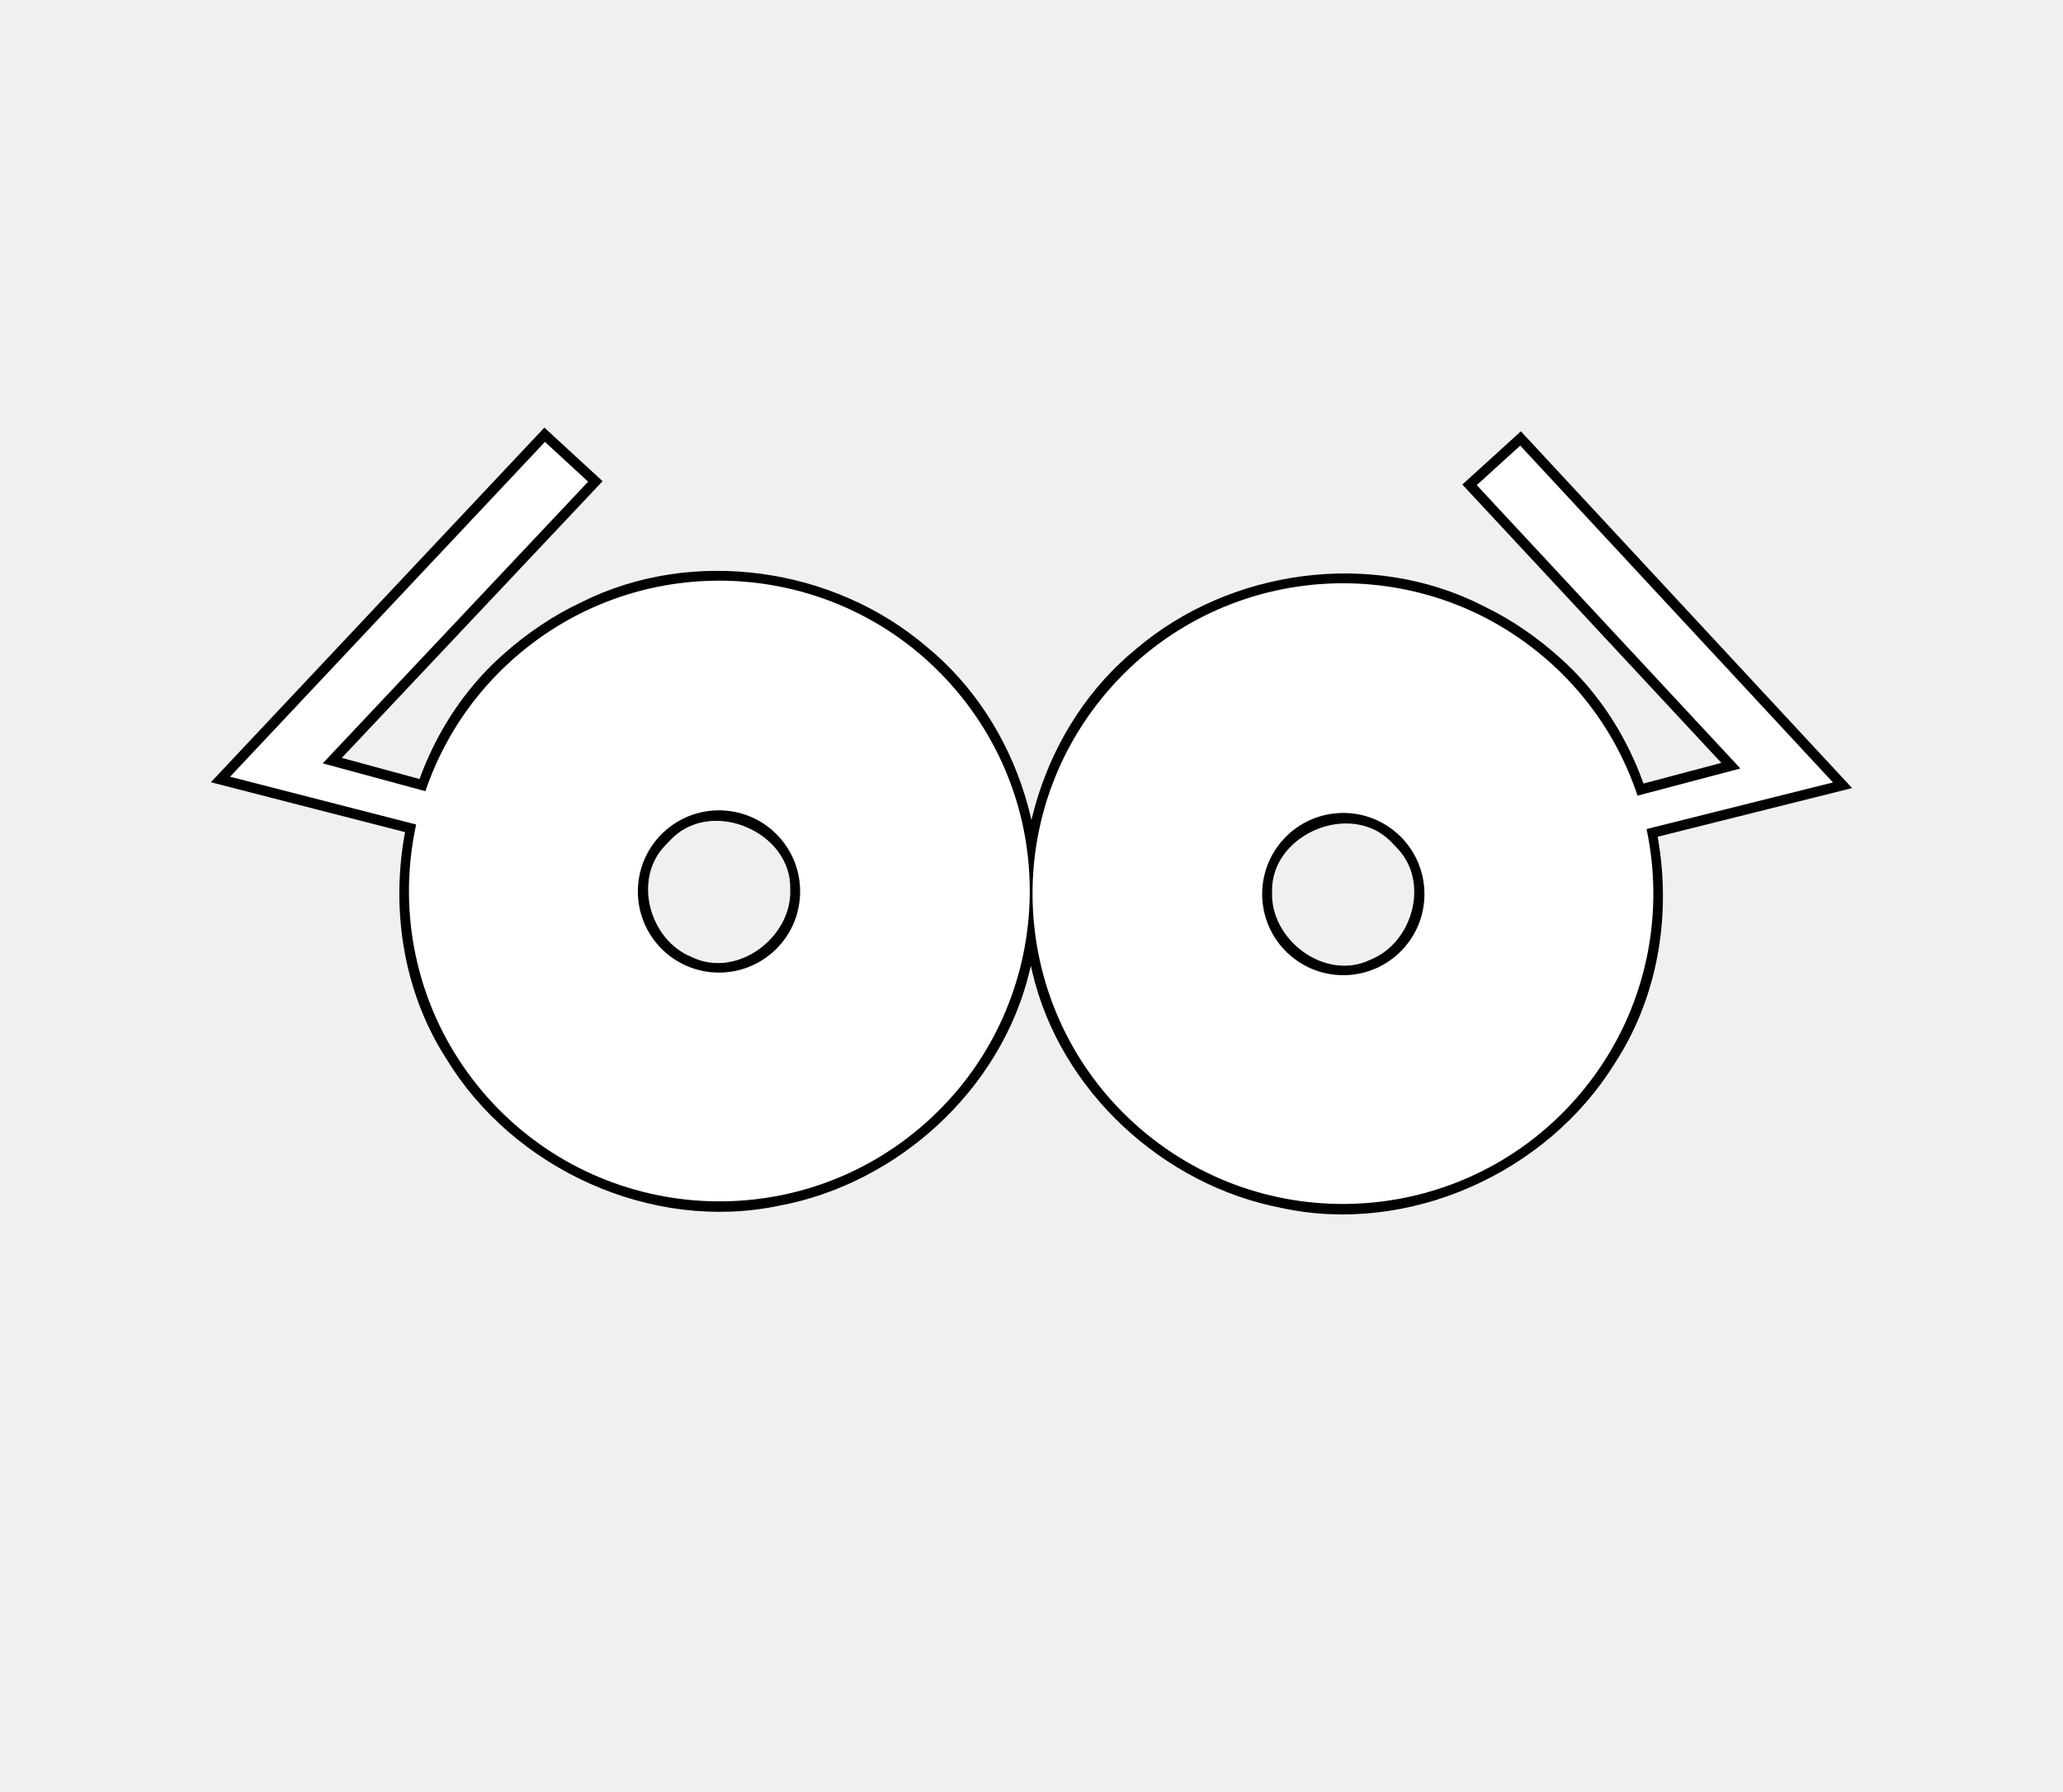
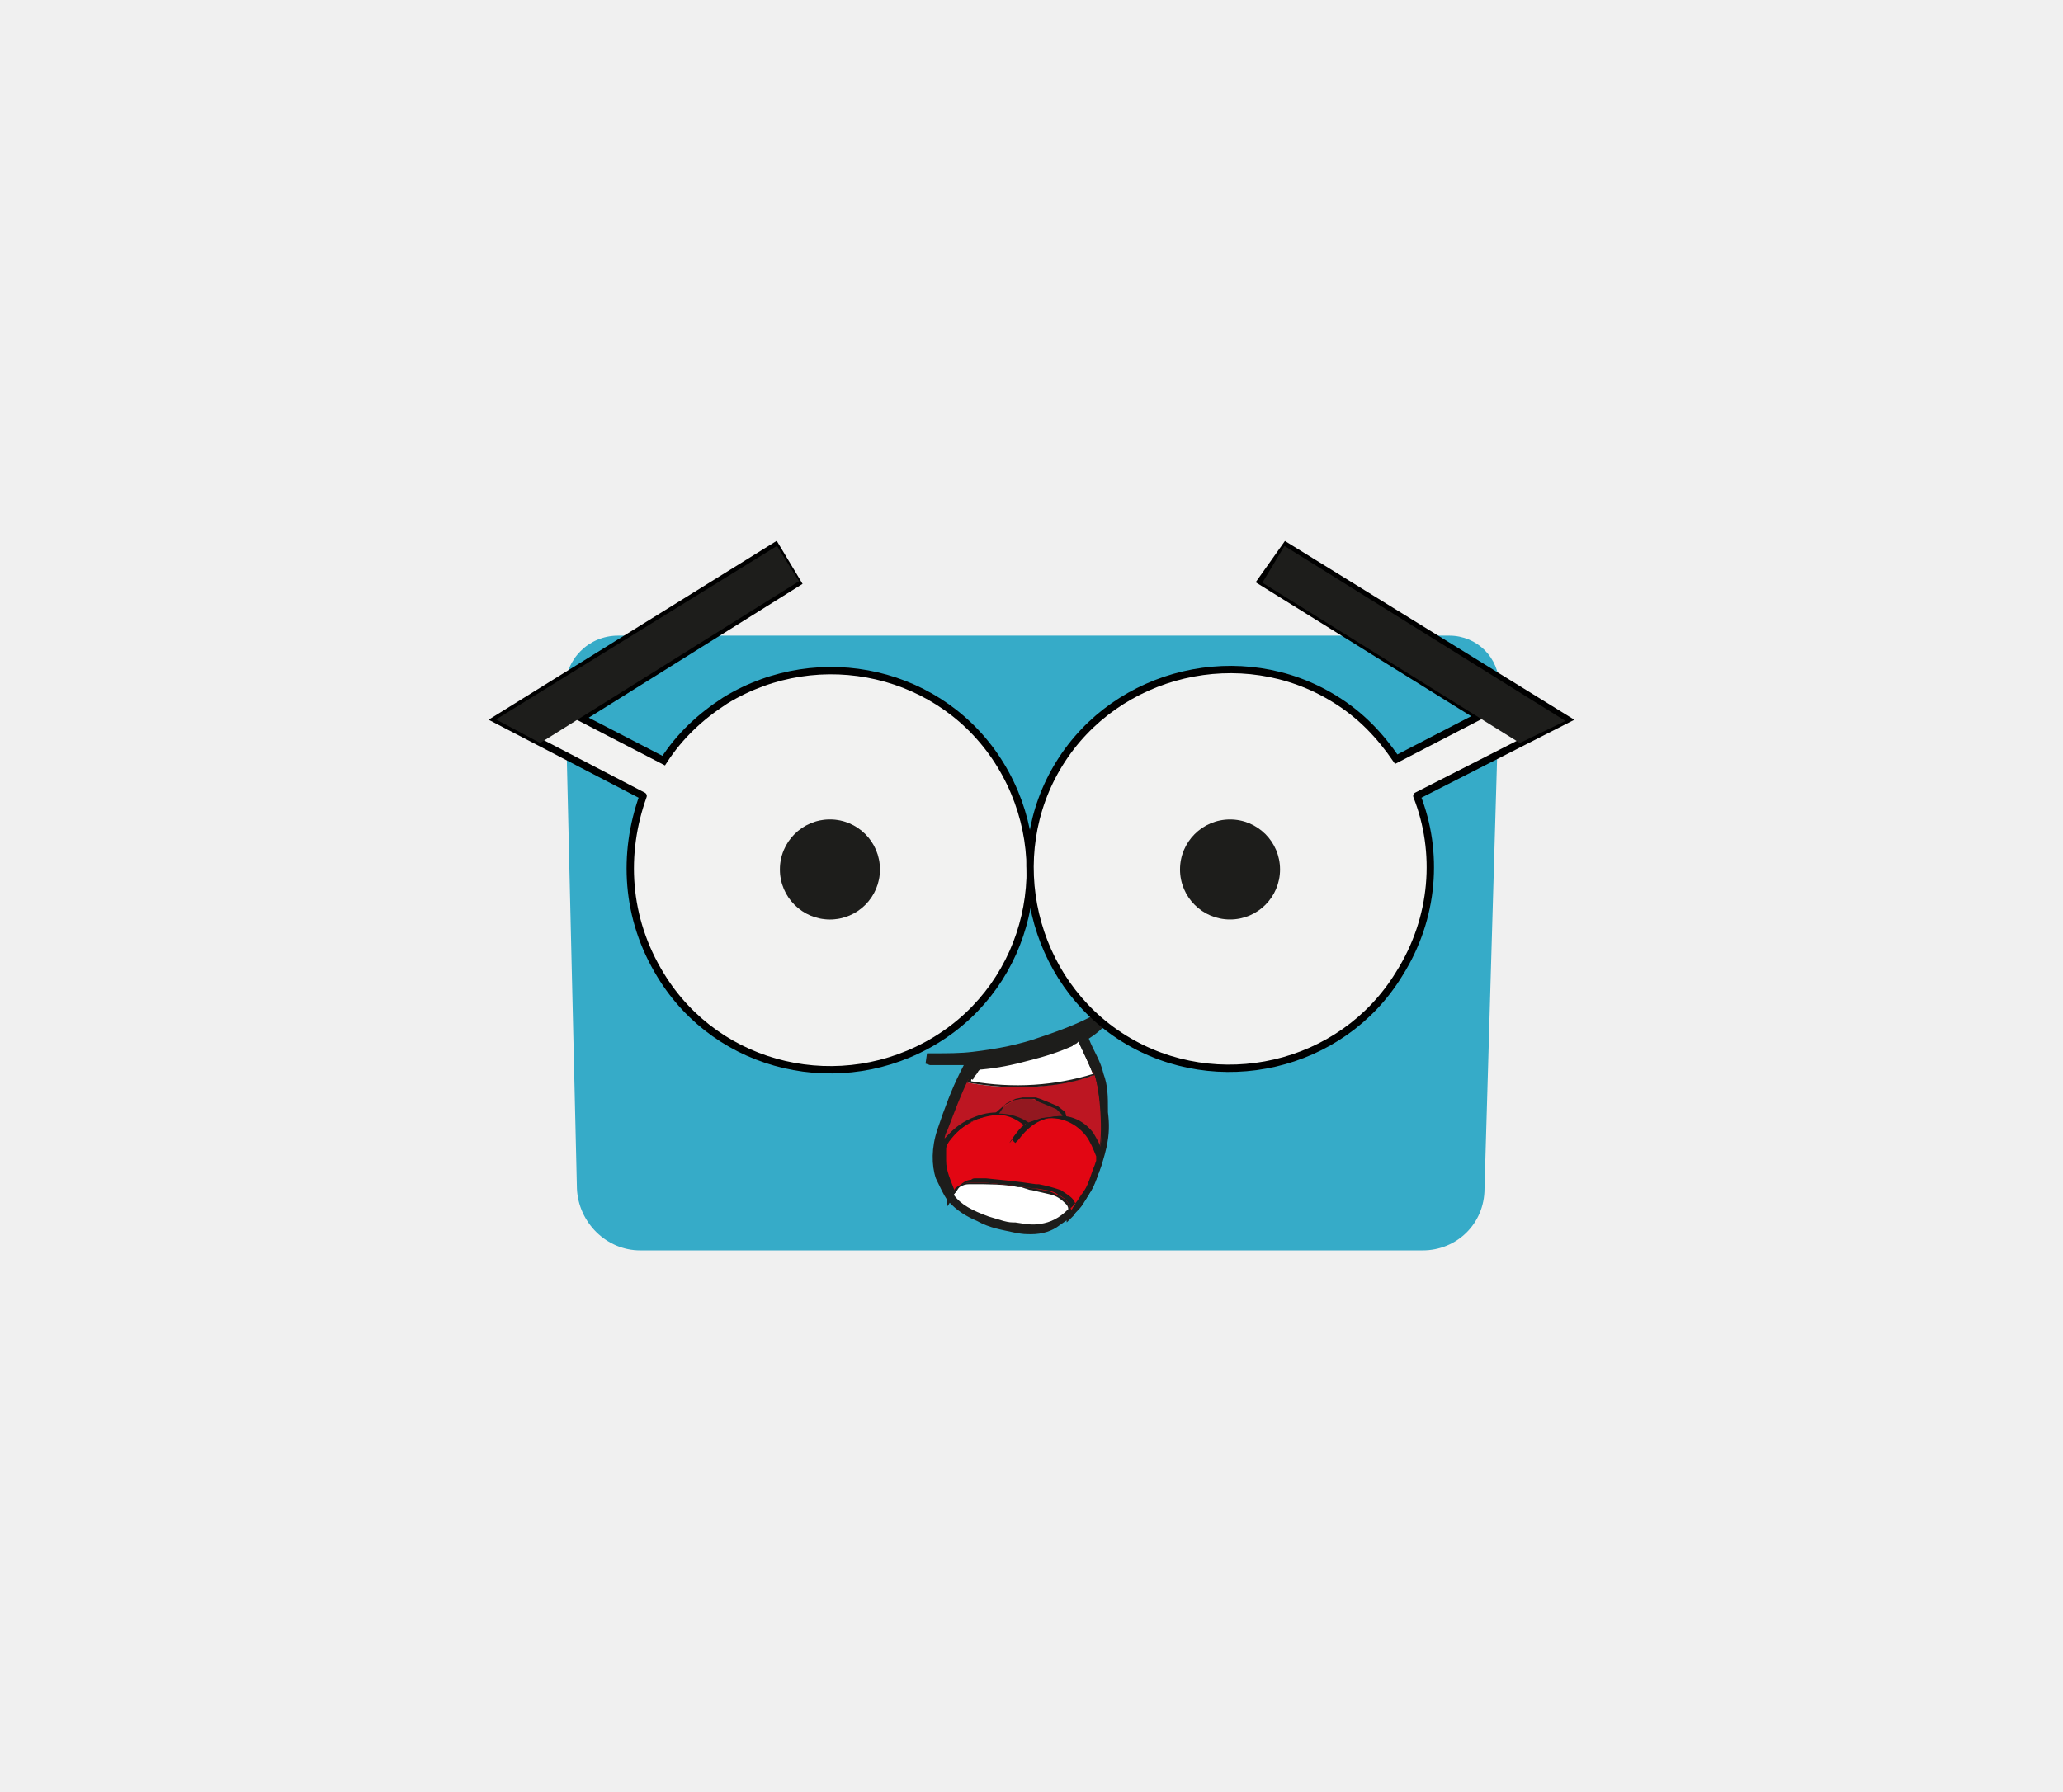
- <svg xmlns="http://www.w3.org/2000/svg" version="1.1" id="svg120" width="81.067" height="70.4" viewBox="0 0 81.067 70.4">
-   <defs id="defs124" />
-   <g id="g128">
-     <g transform="matrix(0.7641173,-0.6450773,0.6450773,0.7641173,-16.72177,24.97202)" id="g4208" style="fill:#000000">
-       <path style="fill:#000000;fill-rule:evenodd;stroke:none;stroke-width:0.1;stroke-linecap:butt;stroke-linejoin:miter;stroke-miterlimit:4;stroke-dasharray:none;stroke-opacity:1" d="m 34.293,18.357 c -6.303,0.729 -12.606,1.457 -18.908,2.186 2.21,3.111 4.423,6.221 6.635,9.33 0.327,-0.681 1.563,-0.791 1.379,-1.723 -1.156,-1.672 -2.31,-3.346 -3.465,-5.02 4.949,-0.567 9.897,-1.132 14.846,-1.699 -0.128,-1.029 -0.257,-2.058 -0.389,-3.086 l -0.098,0.012 z" id="path4210" />
-       <path style="opacity:1;fill:#000000;fill-opacity:1;stroke:#ff0000;stroke-width:0;stroke-miterlimit:4;stroke-dasharray:none;stroke-dashoffset:0;stroke-opacity:1" d="m 27.375,24.115 c -5.835,0.149 -11.174,4.897 -11.93,10.697 -0.787,5.019 1.753,10.408 6.243,12.84 4.132,2.36 9.627,2.158 13.48,-0.675 3.847,-2.703 5.998,-7.664 5.152,-12.322 C 39.554,29.874 35.824,25.682 31.095,24.534 29.885,24.208 28.627,24.078 27.375,24.115 Z m 0.693,9.797 c 2.103,0.068 3.43,2.925 2.004,4.527 -1.165,1.508 -3.893,1.346 -4.684,-0.465 -0.832,-1.58 0.203,-3.835 2.043,-4.017 0.212,-0.017 0.423,-0.052 0.637,-0.045 z" id="path4212" />
-     </g>
-     <g transform="matrix(-0.9959675,0.0897147,0.0897147,0.9959675,77.27533,-3.939652)" id="g4232" style="fill:#000000">
-       <g transform="matrix(0.6986278,-0.7154853,0.7154853,0.6986278,-17.8378,31.02548)" id="g4234" style="fill:#000000">
-         <path style="fill:#000000;fill-rule:evenodd;stroke:none;stroke-width:0.1;stroke-linecap:butt;stroke-linejoin:miter;stroke-miterlimit:4;stroke-dasharray:none;stroke-opacity:1" d="m 34.293,18.357 c -6.303,0.729 -12.606,1.457 -18.908,2.186 2.21,3.111 4.423,6.221 6.635,9.33 0.327,-0.681 1.563,-0.791 1.379,-1.723 -1.156,-1.672 -2.31,-3.346 -3.465,-5.02 4.949,-0.567 9.897,-1.132 14.846,-1.699 -0.128,-1.029 -0.257,-2.058 -0.389,-3.086 l -0.098,0.012 z" id="path4236" />
-         <path style="opacity:1;fill:#000000;fill-opacity:1;stroke:#ff0000;stroke-width:0;stroke-miterlimit:4;stroke-dasharray:none;stroke-dashoffset:0;stroke-opacity:1" d="m 27.375,24.115 c -5.835,0.149 -11.174,4.897 -11.93,10.697 -0.787,5.019 1.753,10.408 6.243,12.84 4.132,2.36 9.627,2.158 13.48,-0.675 3.847,-2.703 5.998,-7.664 5.152,-12.322 C 39.554,29.874 35.824,25.682 31.095,24.534 29.885,24.208 28.627,24.078 27.375,24.115 Z m 0.693,9.797 c 2.103,0.068 3.43,2.925 2.004,4.527 -1.165,1.508 -3.893,1.346 -4.684,-0.465 -0.832,-1.58 0.203,-3.835 2.043,-4.017 0.212,-0.017 0.423,-0.052 0.637,-0.045 z" id="path4238" />
-       </g>
-     </g>
-     <g id="g4169" transform="matrix(0.7641173,-0.6450773,0.6450773,0.7641173,-16.72177,24.97202)">
-       <path id="path4155" d="m 19.223,22.811 15.111,-1.731 -0.289,-2.29 -17.943,2.074 5.951,8.367 L 23.1,28.42 Z" style="fill:#ffffff;fill-rule:evenodd;stroke:none;stroke-width:0.1;stroke-linecap:butt;stroke-linejoin:miter;stroke-miterlimit:4;stroke-dasharray:none;stroke-opacity:1" />
-       <path style="opacity:1;fill:#ffffff;fill-opacity:1;stroke:#ff0000;stroke-width:0;stroke-miterlimit:4;stroke-dasharray:none;stroke-dashoffset:0;stroke-opacity:1" d="M 27.896,24.502 A 12.197,12.197 0 0 0 15.699,36.7 12.197,12.197 0 0 0 27.896,48.897 12.197,12.197 0 0 0 40.093,36.7 12.197,12.197 0 0 0 27.896,24.502 Z m -0.022,9.013 a 3.189,3.189 0 0 1 3.188,3.189 3.189,3.189 0 0 1 -3.188,3.188 3.189,3.189 0 0 1 -3.189,-3.188 3.189,3.189 0 0 1 3.189,-3.189 z" id="path4137" />
-     </g>
-     <g id="g4173" transform="matrix(-0.9959675,0.0897147,0.0897147,0.9959675,77.27533,-3.939652)">
-       <g id="g4156" transform="matrix(0.6986278,-0.7154853,0.7154853,0.6986278,-17.8378,31.02548)">
-         <path id="path4175" d="m 19.223,22.811 15.111,-1.731 -0.289,-2.29 -17.943,2.074 5.951,8.367 L 23.1,28.42 Z" style="fill:#ffffff;fill-rule:evenodd;stroke:none;stroke-width:0.1;stroke-linecap:butt;stroke-linejoin:miter;stroke-miterlimit:4;stroke-dasharray:none;stroke-opacity:1" />
-         <path style="opacity:1;fill:#ffffff;fill-opacity:1;stroke:#ff0000;stroke-width:0;stroke-miterlimit:4;stroke-dasharray:none;stroke-dashoffset:0;stroke-opacity:1" d="M 27.896,24.502 A 12.197,12.197 0 0 0 15.699,36.7 12.197,12.197 0 0 0 27.896,48.897 12.197,12.197 0 0 0 40.093,36.7 12.197,12.197 0 0 0 27.896,24.502 Z m -0.022,9.013 a 3.189,3.189 0 0 1 3.188,3.189 3.189,3.189 0 0 1 -3.188,3.188 3.189,3.189 0 0 1 -3.189,-3.188 3.189,3.189 0 0 1 3.189,-3.189 z" id="path4177" />
-       </g>
-     </g>
+ <svg xmlns="http://www.w3.org/2000/svg" width="76" height="66" version="1.1" viewBox="0 0 76 66" xml:space="preserve">
+   <style type="text/css">
+ 	.st0{fill:#36ABC8;}
+ 	.st1{fill:#1D1D1B;}
+ 	.st2{fill:#E20613;}
+ 	.st3{fill:#BD1622;}
+ 	.st4{fill:#FFFFFF;}
+ 	.st5{fill:#931820;}
+ 	.st6{fill:none;stroke:#1D1D1B;stroke-miterlimit:10;}
+ 	.st7{fill:#F2F2F1;stroke:#000000;stroke-width:0.5;stroke-linecap:round;stroke-miterlimit:10;}
+ 	.st8{fill:#CECDCE;}
+ 	.st9{fill:#838383;}
+ 	.st10{fill:#353435;}
+ </style>
+   <g transform="matrix(.5419 0 0 .5419 15.943 14.425)">
+     <path class="st0" d="m67.3 58.4h-53.2c-2.3 0-4.2-1.9-4.3-4.2l-0.8-34c0-2 1.6-3.6 3.6-3.6h56.5c1.9 0 3.4 1.5 3.4 3.4l-1 34.2c0 2.4-1.9 4.2-4.2 4.2z" />
+     <path d="m33.9 45.6c0.9 0 1.9 0 2.8-0.2 1.6-0.2 3.2-0.5 4.7-1 1.4-0.4 2.8-1 4-1.7-0.1 0.1-5.6 4.7 0.3-0.1 0 0-0.2 0.2-0.1 0.2-0.8 0.6-0.9 0.3-1.8 0.8 0.1 0.2 0.1 0.3 0.2 0.4 0.4 0.9 0.9 1.7 1.1 2.7 0.3 0.9 0.3 1.6 0.3 2.5 0.1 0.8 0.1 1.5-0.1 2.2-0.3 1.4-0.8 2.7-1.7 3.8-0.3 0.5-0.9 0.9-1.4 1.2-0.9 0.5-1.7 0.6-2.7 0.3-0.9-0.2-1.7-0.3-2.6-0.8-0.7-0.3-1.4-0.7-1.8-1.3-0.3-0.4-0.5-0.9-0.7-1.3-0.3-1-0.3-2 0.1-3 0.4-1.3 0.9-2.6 1.5-3.8 0.2-0.3 0.4-0.8 0.6-1.2-0.3 0-0.7 0.1-1 0.1-0.4 0.1-1 0.1-1.7 0.2 0.1 0 0.1 0 0 0zm1.4 8.9c0.1-0.2 0.2-0.3 0.3-0.4 0.2-0.3 0.5-0.4 0.9-0.4h1.2c1.1 0.1 2.2 0.2 3.3 0.4 0.5 0.1 1 0.2 1.5 0.4 0.5 0.3 0.9 0.5 1 1.1 0.1-0.1 0.1-0.1 0.1-0.2 0.3-0.3 0.6-0.8 0.8-1.1 0.4-0.7 0.7-1.5 0.9-2.2v-0.2c-0.2-0.5-0.4-0.9-0.7-1.4-0.8-0.9-1.9-1.4-3.1-1.1-0.9 0.3-1.6 0.8-2.1 1.5l-0.1 0.1c0.3-0.5 0.7-0.9 1.2-1.2-0.6-0.4-1.3-0.7-2.1-0.7-1.5 0.1-2.7 0.9-3.5 2-0.1 0.2-0.2 0.3-0.2 0.5v0.7c-0.2 0.8 0.2 1.5 0.6 2.2zm-0.7-3.4s0.1 0 0 0c0.9-0.9 1.5-1.4 2.3-1.7 1.2-0.4 2.4-0.3 3.5 0.4 0.1-0.1 0.3-0.2 0.3-0.2 1.2-0.5 2.3-0.5 3.4 0.3 0.5 0.4 0.9 1 1.1 1.7 0 0.1 0 0.1 0.1 0.2 0.5-1.4 0.1-5-0.3-5.8h-0.1c-2.8 0.9-5.5 1-8.3 0.5-0.2 0-0.2 0-0.3 0.1-0.5 1.1-1 2.2-1.4 3.4-0.1 0.5-0.2 0.8-0.3 1.1zm5.5 2.9h-0.3c-1-0.2-2.1-0.3-3.2-0.3-0.2 0-0.4 0-0.6 0.1-0.3 0.1-0.5 0.4-0.7 0.7-0.1 0.1-0.1 0.2 0 0.3 0.7 0.8 1.5 1.2 2.4 1.5 0.6 0.2 1.1 0.3 1.7 0.5s1.2 0.2 1.8 0.1c0.8-0.2 1.4-0.5 2-1.1l0.1-0.1c0-0.3-0.1-0.4-0.3-0.6-0.3-0.3-0.7-0.5-1.1-0.7-0.6-0.2-1.2-0.3-1.8-0.4zm4.9-7.9c-0.3-0.9-0.7-1.6-1.1-2.4-0.2 0.1-0.3 0.2-0.5 0.3-0.9 0.4-2 0.8-3 1-1 0.3-2.1 0.5-3.1 0.6-0.1 0-0.2 0.1-0.3 0.2-0.1 0.3-0.3 0.4-0.3 0.6-0.1 0.1-0.1 0.2-0.2 0.3 2.8 0.4 5.7 0.3 8.5-0.6z" />
+     <path class="st1" d="m40.7 57.3c-0.3 0-0.7 0-1-0.1h-0.1c-0.9-0.2-1.7-0.3-2.6-0.8-0.7-0.3-1.4-0.7-2-1.4-0.3-0.4-0.5-0.9-0.8-1.5-0.3-0.9-0.3-2.1 0.1-3.3 0.5-1.5 1-2.8 1.5-3.8l0.3-0.6h-0.3-1.5-0.3-0.2l-0.3-0.1 0.1-0.7h0.3c1.1 0 2 0 2.8-0.1 1.7-0.2 3.2-0.5 4.6-1 1.5-0.5 2.8-1 4-1.7l0.9-0.6-0.3 0.5v0.1h0.6l-0.6 0.8c-0.2 0.2-0.3 0.3-0.4 0.3-0.3 0.3-0.6 0.5-0.9 0.7 0.3 0.8 0.8 1.5 1 2.4 0.3 0.8 0.3 1.6 0.3 2.4v0.2c0.1 0.8 0.1 1.5-0.1 2.4-0.3 1.3-0.8 2.7-1.7 4-0.4 0.5-0.9 0.9-1.5 1.3-0.5 0.4-1.2 0.6-1.9 0.6zm-5-2.7c0.5 0.6 1.2 1 2.2 1.4 0.3 0.2 0.8 0.3 1.2 0.3 0.2 0.1 0.3 0.1 0.5 0.2 0.4 0.2 1 0.2 1.6 0.1s1.1-0.4 1.7-0.9c0-0.1-0.1-0.2-0.1-0.3-0.3-0.3-0.6-0.4-0.9-0.5-0.4-0.1-0.9-0.2-1.3-0.3h-0.2l-0.5-0.1c-1.2-0.2-2.1-0.3-3.1-0.3-0.2 0-0.3 0-0.5 0.1-0.3-0.1-0.4 0.1-0.6 0.3zm1.2-1.3h0.7c1 0.1 2.2 0.2 3.4 0.4h0.2c0.5 0.1 1 0.2 1.5 0.4 0.3 0.2 0.7 0.3 0.9 0.8 0.2-0.3 0.3-0.5 0.5-0.7 0.3-0.6 0.6-1.2 0.8-1.9l0.1-0.3c-0.2-0.5-0.3-0.9-0.7-1.3-0.7-0.9-1.6-1.2-2.7-0.9-0.8 0.2-1.5 0.7-2 1.4 0 0 0 0.1-0.1 0.1l-0.3 0.3-0.6-0.5 0.2-0.3c0.3-0.3 0.5-0.7 0.9-1-0.4-0.3-0.9-0.3-1.5-0.3-1.3 0.1-2.3 0.7-3.3 1.8v0.3 0.2 0.4c0 0.5 0.2 1 0.4 1.5 0.3-0.3 0.7-0.5 1.1-0.5h0.1c0.2 0 0.2 0 0.4 0.1-0.2 0-0.1 0 0 0zm8-1.2zm0-0.1zm-2.6-3c0.8 0 1.5 0.3 2.1 0.8 0.3 0.3 0.6 0.6 0.9 1 0.1-1.4-0.2-3.4-0.4-4.1-2.6 0.8-5.3 0.9-8.2 0.4-0.4 0.9-0.9 1.8-1.2 2.8 0.4-0.3 0.9-0.6 1.4-0.8 1.3-0.5 2.6-0.4 3.7 0.3 0.1 0 0.1-0.1 0.2-0.1 0.4-0.2 0.9-0.3 1.5-0.3zm-5.3-2.7c2.7 0.4 5.1 0.3 7.5-0.4l-0.5-1.2c-0.2 0.2-0.3 0.3-0.4 0.3-0.2 0.1-0.4 0.3-0.7 0.1-0.2-0.3-0.1-0.4 0.3-0.7-0.8 0.3-1.6 0.6-2.7 0.9s-2.1 0.5-3.2 0.6c-0.1 0.1-0.2 0.2-0.3 0.4v0z" />
+     <path class="st2" d="m35.3 54.5c-0.4-0.7-0.8-1.4-0.8-2.1v-0.7c0-0.2 0.1-0.3 0.2-0.5 0.9-1.1 2.1-1.9 3.5-2 0.8-0.1 1.5 0.2 2.1 0.7-0.5 0.3-0.9 0.7-1.2 1.2l0.1-0.1c0.5-0.8 1.2-1.3 2.1-1.5 1.2-0.3 2.3 0.1 3.1 1.1 0.3 0.4 0.5 0.9 0.7 1.4v0.2c-0.3 0.8-0.5 1.5-0.9 2.2-0.3 0.4-0.5 0.8-0.8 1.1 0 0.1-0.1 0.1-0.1 0.2-0.1-0.6-0.5-0.9-1-1.1-0.5-0.3-1-0.3-1.5-0.4-1.1-0.2-2.2-0.3-3.3-0.4h-1.2c-0.3 0-0.7 0.2-0.9 0.4 0.1 0 0 0.2-0.1 0.3z" />
+     <path class="st1" d="m43.1 56.5-0.1-0.8c0-0.4-0.3-0.6-0.8-0.9-0.4-0.2-0.9-0.3-1.3-0.3h-0.2c-1.1-0.2-2.2-0.3-3.3-0.4h-0.9-0.3c-0.3 0-0.4 0.1-0.6 0.3-0.1 0.1-0.1 0.2-0.2 0.3 0 0.1-0.1 0.1-0.1 0.2l-0.3 0.5-0.1-0.7c-0.5-0.8-0.8-1.5-0.8-2.4v-0.5-0.2c0-0.3 0.1-0.5 0.3-0.7 1-1.3 2.3-2 3.8-2.1 0.8-0.1 1.5 0.2 2.2 0.7 0.3-0.2 0.6-0.3 0.9-0.3 1.4-0.3 2.7 0.1 3.4 1.2 0.3 0.4 0.6 0.9 0.8 1.5 0 0.1 0.1 0.3 0 0.4v0.2c-0.3 0.7-0.4 1.4-0.9 2.1l-0.6 0.9-0.3 0.3c0 0.1-0.1 0.1-0.1 0.2zm-6.2-3.2h0.7c1 0.1 2.2 0.2 3.4 0.4h0.2c0.5 0.1 1 0.2 1.5 0.4 0.3 0.2 0.7 0.3 0.9 0.8 0.2-0.3 0.3-0.5 0.5-0.7 0.3-0.6 0.6-1.2 0.8-1.9l0.1-0.3c-0.2-0.5-0.3-0.9-0.7-1.3-0.7-0.9-1.6-1.2-2.7-0.9-0.8 0.2-1.5 0.7-2 1.4 0 0 0 0.1-0.1 0.1l-0.3 0.3-0.6-0.5 0.2-0.3c0.3-0.3 0.5-0.7 0.9-1-0.4-0.3-0.9-0.3-1.5-0.3-1.3 0.1-2.3 0.7-3.3 1.8v0.3 0.2 0.4c0 0.5 0.2 1 0.4 1.5 0.3-0.3 0.7-0.5 1.1-0.5h0.1c0.2 0 0.2 0 0.4 0.1-0.2 0-0.1 0 0 0zm8-1.2zm0-0.1z" />
+     <path class="st3" d="m34.6 51.1 0.3-0.9c0.4-1.1 0.9-2.3 1.4-3.4 0.1-0.1 0.1-0.2 0.3-0.1 2.8 0.5 5.6 0.3 8.3-0.5 0.4 0.9 0.9 4.4 0.3 5.8 0-0.1-0.1-0.1-0.1-0.2-0.3-0.7-0.6-1.3-1.1-1.7-1-0.9-2.1-0.9-3.4-0.3-0.1 0.1-0.3 0.1-0.3 0.2-1.1-0.8-2.2-0.9-3.5-0.4-0.7 0.2-1.3 0.6-2.2 1.5 0.1 0 0 0 0 0z" />
+     <path class="st1" d="m45.3 52.2-0.1-0.3s0-0.1-0.1-0.1c-0.3-0.8-0.6-1.3-1.1-1.7-0.9-0.8-2-0.9-3.3-0.3-0.1 0-0.2 0.1-0.3 0.1 0 0-0.1 0-0.1 0.1h-0.2c-1-0.8-2.1-0.9-3.4-0.4-0.9 0.3-1.5 0.8-2.2 1.7v0.1l-0.1-0.1v-0.1l0.1-0.3c0.1-0.2 0.2-0.4 0.2-0.6 0.4-1.3 0.9-2.3 1.4-3.4 0.1-0.2 0.2-0.2 0.3-0.2 2.9 0.3 5.8 0.2 8.3-0.7h0.1 0.1v0.1c0.5 0.9 0.9 4.5 0.3 5.8zm-3-3c0.7 0 1.3 0.3 1.9 0.7 0.5 0.4 0.9 0.9 1.1 1.7 0.3-1.5 0-4.6-0.4-5.4-2.7 0.9-5.5 1-8.3 0.5-0.1 0-0.1 0-0.2 0.1-0.5 1-0.9 2.1-1.4 3.4-0.1 0.2-0.2 0.4-0.2 0.6 0.7-0.8 1.3-1.2 2.1-1.5 1.3-0.5 2.5-0.3 3.5 0.4h0.1c0.1-0.1 0.2-0.1 0.3-0.1 0.5-0.3 0.9-0.4 1.5-0.4z" />
+     <path class="st4" d="m40.1 54c0.6 0.2 1.3 0.3 1.9 0.4 0.4 0.1 0.9 0.3 1.1 0.7 0.2 0.2 0.3 0.3 0.3 0.6 0 0 0 0.1-0.1 0.1-0.5 0.5-1.2 0.9-2 1.1-0.6 0.1-1.1 0-1.7-0.1-0.6-0.2-1.2-0.3-1.7-0.5-0.9-0.3-1.8-0.8-2.4-1.5-0.1-0.1-0.1-0.2 0-0.3 0.2-0.3 0.3-0.6 0.7-0.7 0.2-0.1 0.4-0.1 0.6-0.1 1 0 2.1 0.1 3.2 0.2-0.1 0.1 0 0.1 0.1 0.1z" />
+     <path class="st1" d="m40.8 57.1c-0.4 0-0.9-0.1-1.3-0.2-0.3-0.1-0.4-0.1-0.7-0.2s-0.7-0.2-1-0.3c-1.1-0.4-1.9-0.9-2.5-1.6-0.1-0.1-0.2-0.3 0-0.4l0.1-0.1c0.2-0.3 0.3-0.5 0.7-0.7 0.2-0.1 0.4-0.1 0.7-0.1 1.1 0 2.2 0.1 3.2 0.2h0.1l0.3 0.1c0.1 0 0.3 0.1 0.3 0.1 0.4 0.1 0.9 0.2 1.3 0.3 0.5 0.1 0.9 0.3 1.2 0.7 0.2 0.2 0.3 0.4 0.3 0.8 0 0.1-0.1 0.2-0.1 0.3-0.7 0.6-1.3 1-2.1 1.1h-0.5zm-1.2-0.6c0.7 0.1 1.1 0.2 1.7 0.1 0.7-0.1 1.3-0.4 1.9-1 0-0.2-0.1-0.3-0.2-0.4-0.3-0.3-0.6-0.5-1-0.6s-0.9-0.2-1.3-0.3c-0.2 0-0.3-0.1-0.4-0.1l-0.3-0.1h-0.2c-0.9-0.2-2-0.2-3.2-0.2-0.2 0-0.4 0-0.6 0.1-0.3 0.1-0.3 0.3-0.5 0.5l-0.1 0.1c0.5 0.7 1.3 1.1 2.4 1.5 0.3 0.1 0.7 0.2 1 0.3 0.4 0.1 0.5 0.1 0.8 0.1zm3.6-0.9z" />
+     <path class="st4" d="m44.9 46.5c-2.8 0.9-5.7 1-8.5 0.5 0.1-0.1 0.1-0.2 0.2-0.3 0.1-0.2 0.3-0.4 0.3-0.6 0.1-0.1 0.1-0.2 0.3-0.2 1-0.1 2.1-0.3 3.1-0.6s2.1-0.6 3-1c0.2-0.1 0.3-0.2 0.5-0.3 0.4 0.9 0.8 1.6 1.1 2.5z" />
+     <path class="st1" d="m39.8 47.3c-1.1 0-2.2-0.1-3.4-0.3h-0.1l0.1-0.2c0-0.1 0.1-0.2 0.1-0.2 0-0.1 0.1-0.2 0.1-0.2 0.1-0.2 0.2-0.3 0.3-0.4 0.1-0.2 0.2-0.2 0.3-0.2 1-0.1 2.1-0.3 3.1-0.6 1.2-0.3 2.1-0.6 3-1 0.1-0.1 0.3-0.1 0.3-0.2l0.3-0.1 1.1 2.6h-0.1c-1.6 0.6-3.3 0.8-5.1 0.8zm-3.2-0.4c2.9 0.5 5.7 0.3 8.3-0.5l-1-2.2-0.1 0.1c-0.1 0.1-0.3 0.1-0.3 0.2-0.9 0.4-1.8 0.7-3 1-1.1 0.3-2.1 0.5-3.2 0.6-0.1 0-0.1 0-0.2 0.1-0.1 0.2-0.2 0.3-0.3 0.4 0 0.1-0.1 0.2-0.1 0.2-0.1-0.1-0.1 0-0.1 0.1z" />
+     <polygon class="st5" points="40.5 49.8 38.3 49.1 39 48.5 39.6 48.2 40.1 48.1 40.2 48.1 40.4 48.1 40.7 48.1 41 48.2 41.2 48.2 41.7 48.4 42.4 48.7 42.9 49.1 42.9 49.4 42.3 49.3 41.5 49.4" />
+     <path class="st1" d="m40.5 49.8-2.3-0.7 0.8-0.7 0.6-0.3 0.5-0.1h0.9l0.3 0.1 0.5 0.2 0.7 0.3 0.5 0.4 0.1 0.4-0.8 0.1-0.9 0.1zm-2-0.7 2 0.6 0.9-0.3 0.9-0.1 0.5 0.1v-0.2l-0.4-0.4-0.7-0.3-0.5-0.2-0.3-0.2h-0.9l-0.5 0.1-0.6 0.3z" />
+     <path class="st2" d="m35.3 54.5c-0.4-0.7-0.7-1.4-0.7-2.1v-0.7c0-0.2 0.1-0.3 0.2-0.5 0.9-1.1 2.1-1.9 3.5-2 0.8-0.1 1.5 0.2 2.1 0.7-0.5 0.3-0.9 0.7-1.2 1.2l0.1-0.1c0.5-0.8 1.2-1.3 2.1-1.5 1.2-0.3 2.3 0.1 3.1 1.1 0.3 0.4 0.5 0.9 0.7 1.4v0.2c-0.3 0.8-0.5 1.5-0.9 2.2-0.3 0.4-0.5 0.8-0.8 1.1 0 0.1-0.1 0.1-0.1 0.2-0.1-0.6-0.5-0.9-1-1.1-0.5-0.3-1-0.3-1.5-0.4-1.1-0.2-2.2-0.3-3.3-0.4h-1.2c-0.3 0-0.7 0.2-0.9 0.4 0 0-0.1 0.2-0.2 0.3z" />
+     <path class="st1" d="m43.4 55.9v-0.2c-0.1-0.6-0.5-0.9-0.9-1.1-0.4-0.3-0.9-0.3-1.4-0.4h-0.2c-1.1-0.2-2.2-0.3-3.3-0.4h-0.9-0.3c-0.3 0-0.6 0.2-0.8 0.4-0.1 0.1-0.1 0.2-0.2 0.3 0 0.1-0.1 0.1-0.1 0.2l-0.1 0.1-0.1-0.1c-0.4-0.8-0.7-1.5-0.8-2.2v-0.5-0.2c0-0.2 0.1-0.4 0.2-0.6 1-1.3 2.1-1.9 3.6-2 0.8-0.1 1.5 0.2 2.1 0.7 0.3-0.2 0.7-0.3 1-0.4 1.2-0.3 2.4 0.1 3.2 1.1 0.3 0.4 0.5 0.9 0.7 1.4v0.3l-0.1 0.3c-0.3 0.7-0.4 1.4-0.9 2-0.2 0.3-0.3 0.5-0.6 0.8l-0.3 0.3 0.2-0.2-0.1 0.1zm-6.5-2.4h0.7c1 0.1 2.1 0.2 3.4 0.4h0.2c0.5 0.1 0.9 0.2 1.5 0.4 0.4 0.3 0.9 0.5 1 1l0.3-0.3c0.2-0.3 0.4-0.5 0.6-0.8 0.3-0.6 0.6-1.3 0.9-2l0.1-0.3v-0.1c-0.2-0.5-0.4-0.9-0.7-1.4-0.7-0.9-1.8-1.4-3-1-0.9 0.2-1.5 0.7-2.1 1.5l-0.2 0.2-0.2-0.2v-0.1c0.3-0.4 0.6-0.9 1.1-1.1-0.6-0.4-1.3-0.6-2-0.6-1.4 0.1-2.5 0.7-3.4 1.9-0.2 0.3-0.2 0.4-0.2 0.6v0.2 0.5c0 0.7 0.3 1.3 0.6 2.1 0.1-0.1 0.1-0.2 0.2-0.3 0.3-0.3 0.6-0.5 0.9-0.5 0.1-0.1 0.2-0.1 0.3-0.1-0.1 0 0 0 0 0z" />
+     <path class="st6" d="m32.4 32.5" />
+     <path class="st7" d="m14.3 27.5-10-5.2 19-11.8 1.5 2.5-14.7 9.2 5.6 2.9c1.1-1.7 2.5-3 4.2-4.1 6.4-3.9 14.8-2 18.7 4.4s2 14.8-4.4 18.7-14.8 2-18.7-4.4c-2.4-3.9-2.6-8.3-1.2-12.2" />
+     <polygon class="st1" points="7.3 23.9 4.3 22.3 23.4 10.5 24.9 12.9" />
+     <circle class="st8" cx="54.2" cy="32.5" r="3.4" />
+     <circle class="st9" cx="54.2" cy="32.5" r="2" />
+     <circle class="st10" cx="54.2" cy="32.6" r=".8" />
+     <circle class="st8" cx="27" cy="32.5" r="3.4" />
+     <circle class="st9" cx="27" cy="32.5" r="2" />
+     <circle class="st10" cx="27" cy="32.6" r=".8" />
+     <path class="st6" d="m32.4 32.5" />
+     <circle class="st8" cx="54.2" cy="32.5" r="3.4" />
+     <circle class="st9" cx="54.2" cy="32.5" r="2" />
+     <circle class="st10" cx="54.2" cy="32.6" r=".8" />
+     <circle class="st9" cx="27" cy="32.5" r="2" />
+     <circle class="st10" cx="27" cy="32.6" r=".8" />
+     <circle class="st1" cx="27" cy="32.5" r="3.4" />
+     <path class="st7" d="m66.9 27.5c1.5 3.8 1.2 8.3-1.2 12.1-3.9 6.4-12.4 8.3-18.7 4.4s-8.3-12.4-4.4-18.7 12.4-8.3 18.7-4.4c1.8 1.1 3.1 2.5 4.2 4.1l5.6-2.9-14.8-9.2 1.7-2.4 19.1 11.8-10.2 5.2" />
+     <polygon class="st1" points="77 22.4 73.9 23.9 56.4 13 57.9 10.5" />
+     <circle class="st1" cx="54.2" cy="32.5" r="3.4" />
  </g>
</svg>
